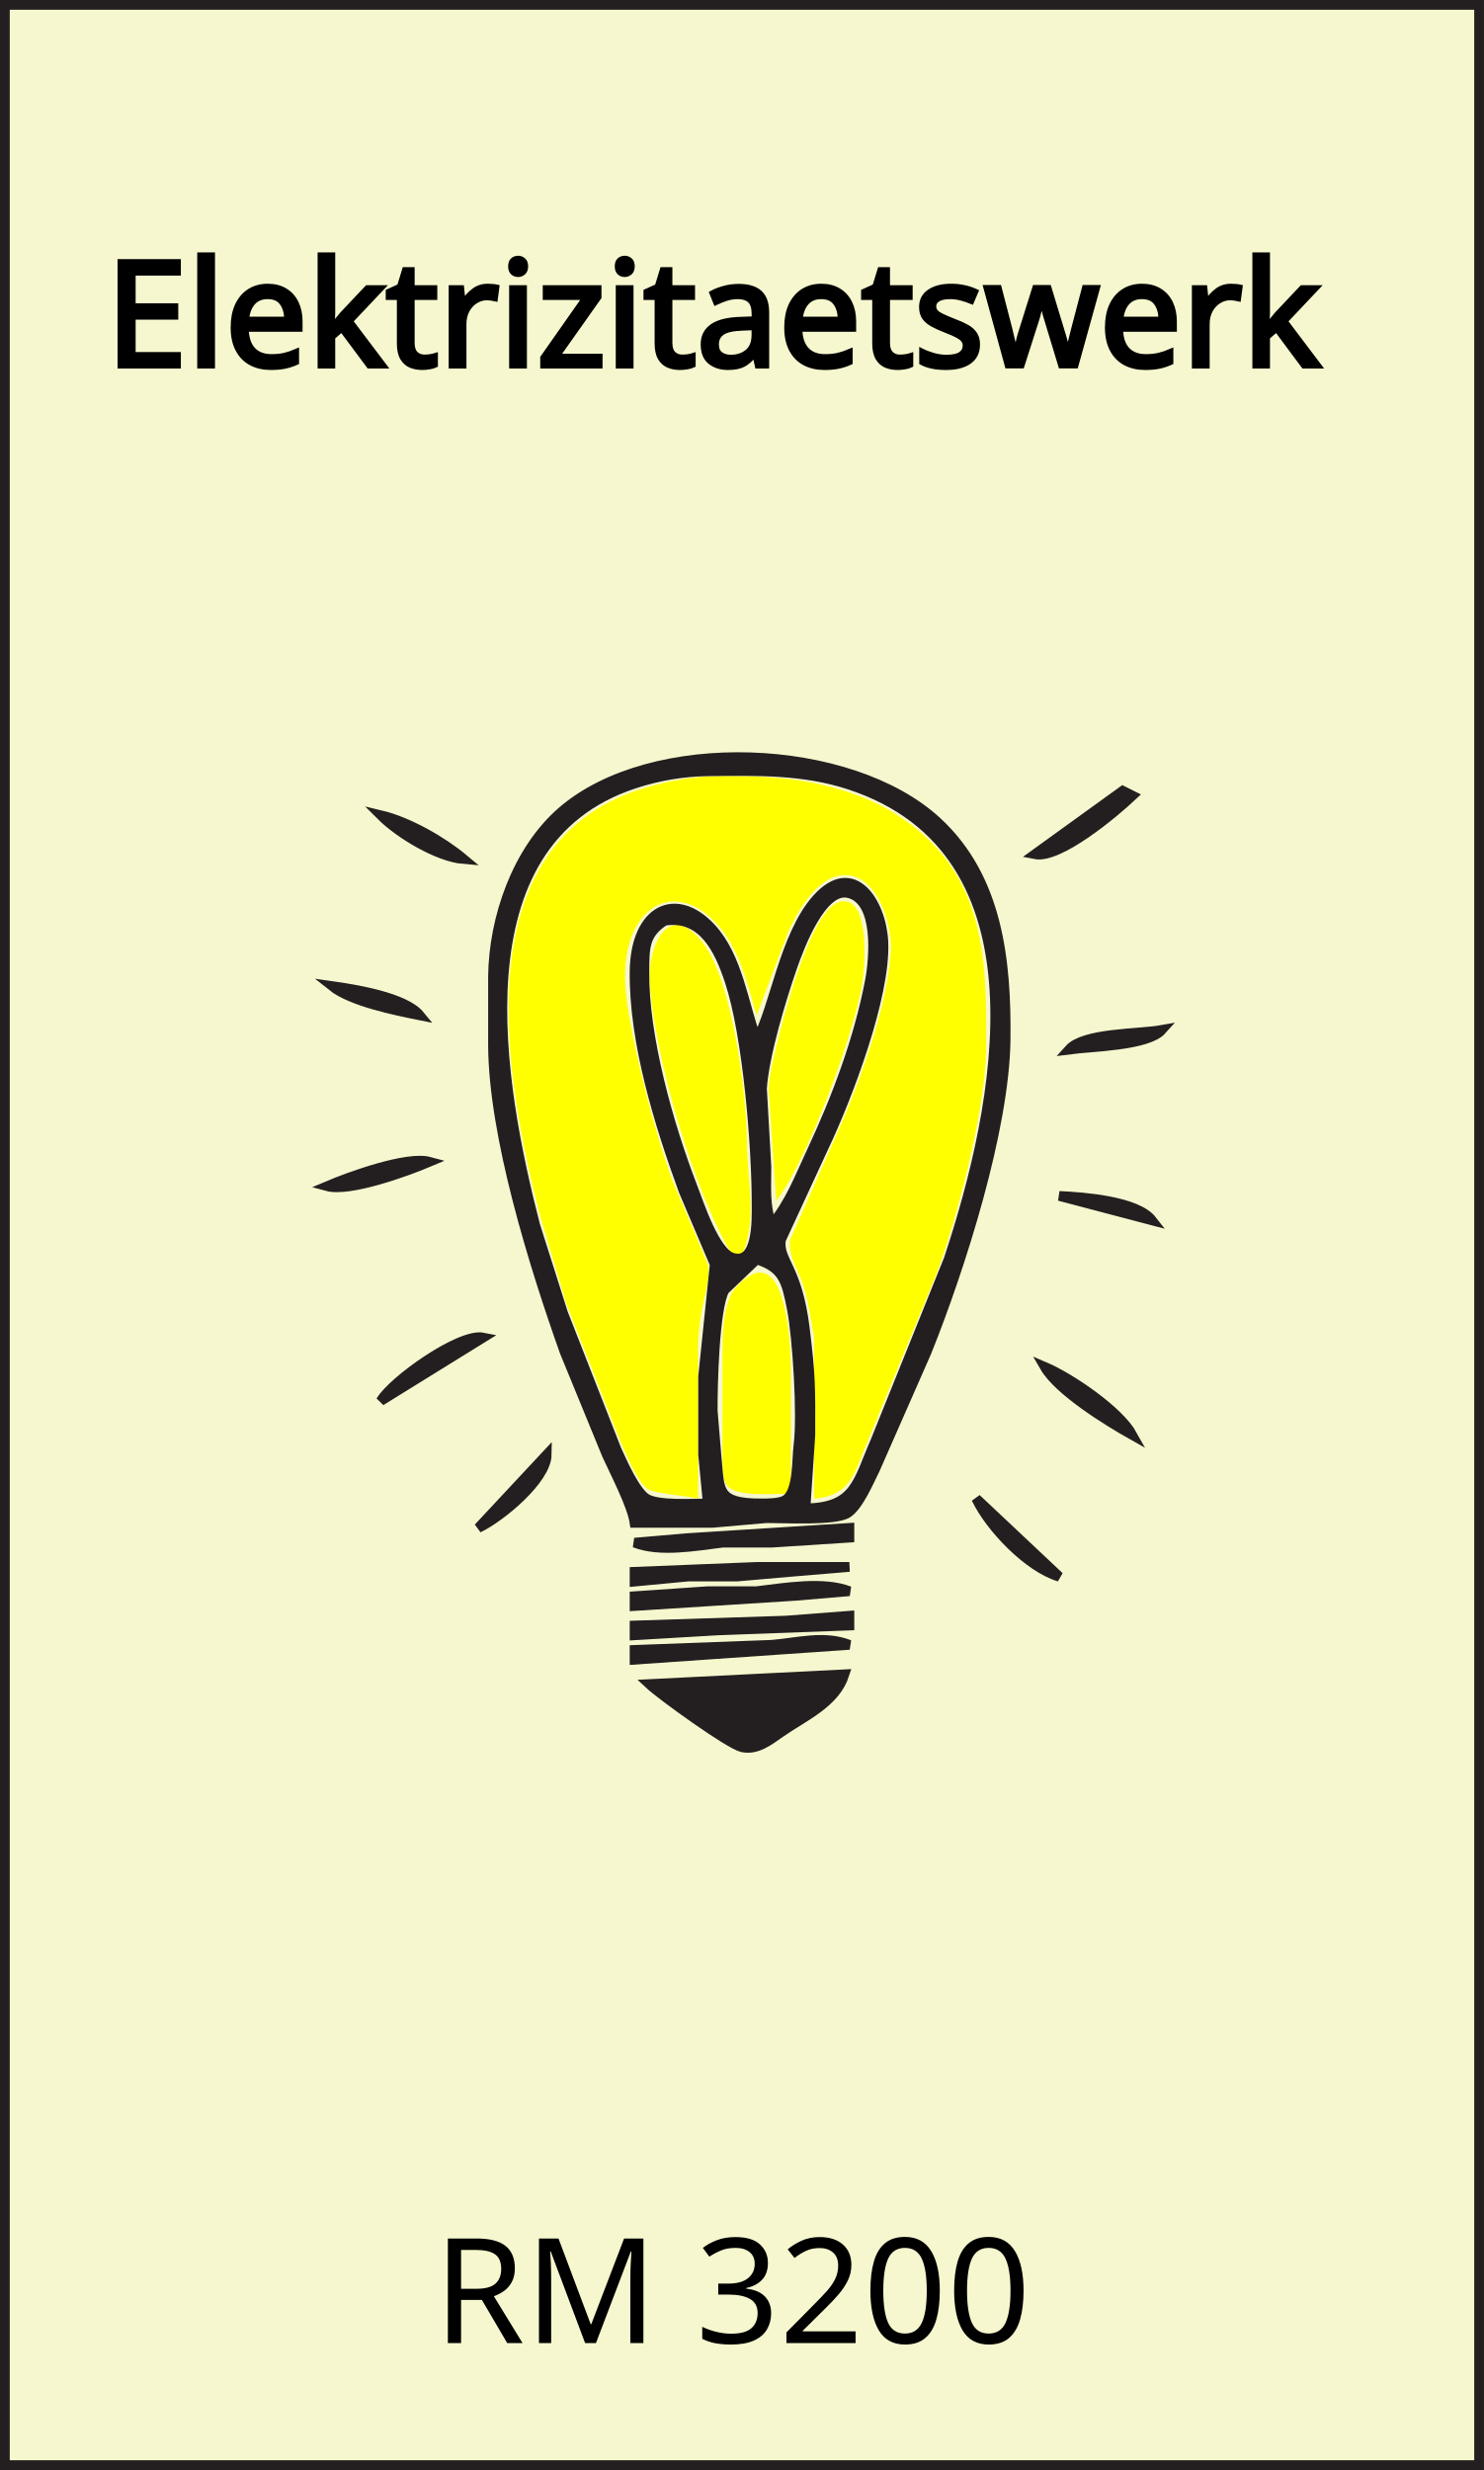
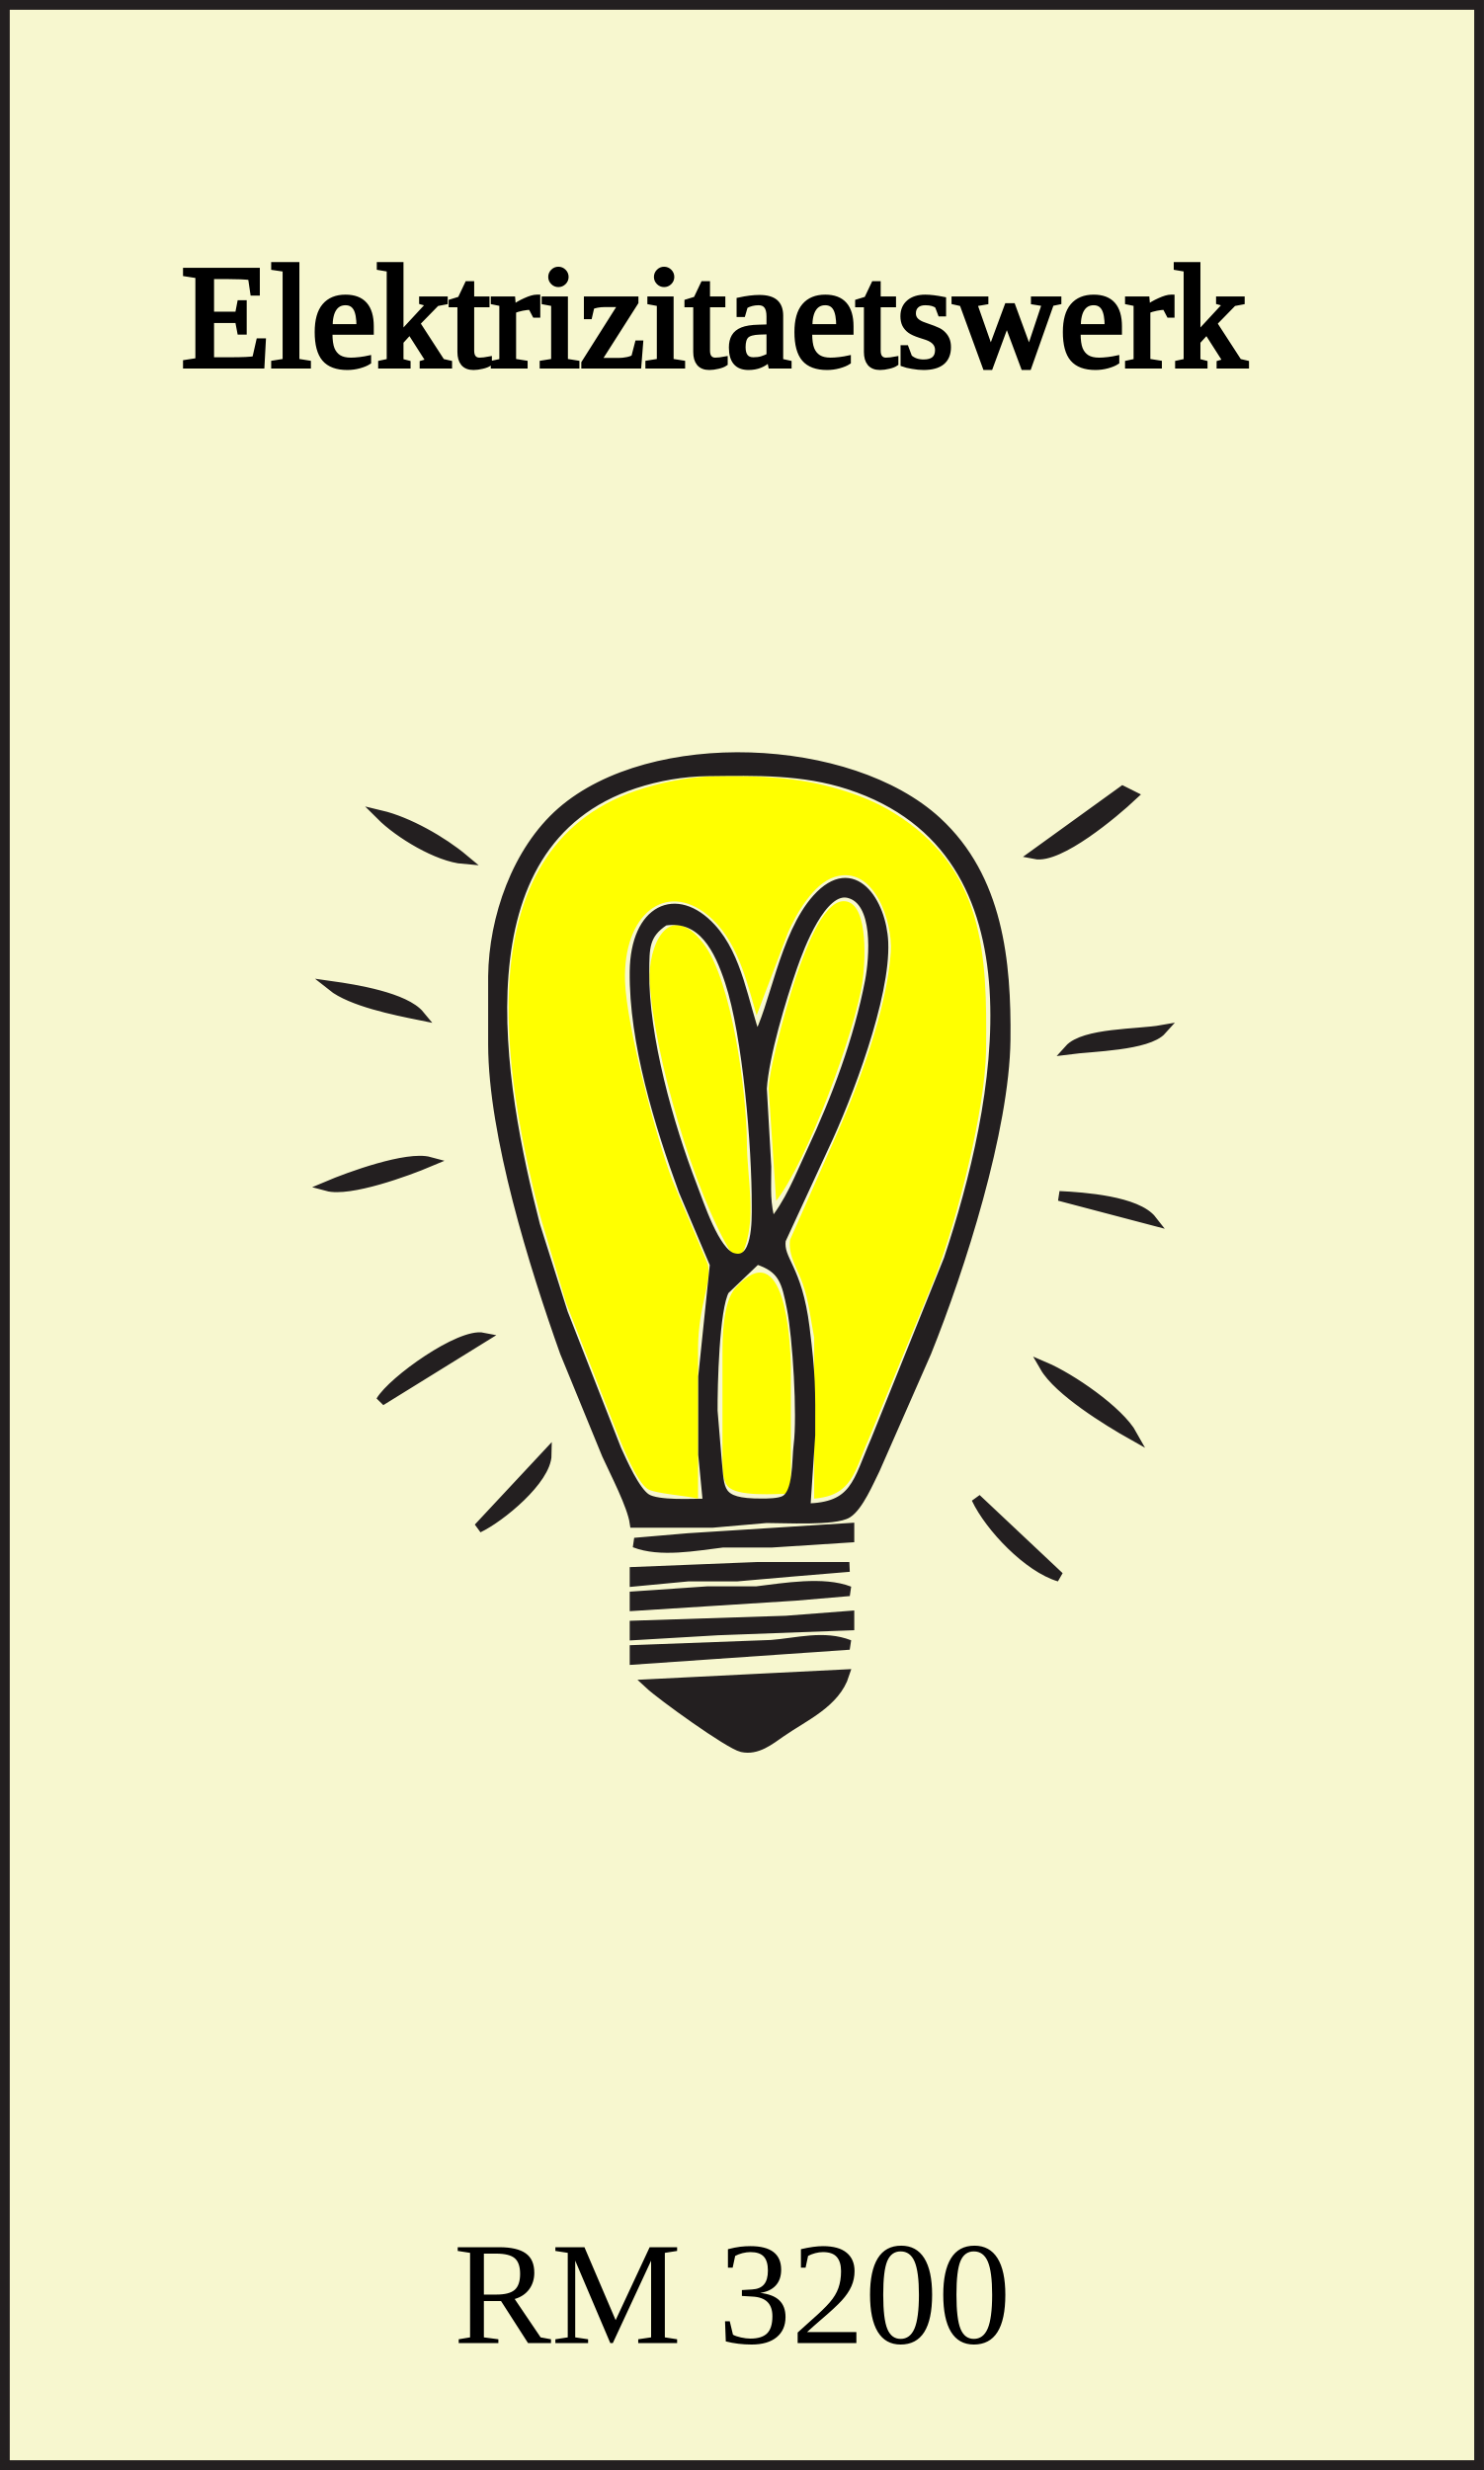
<svg xmlns="http://www.w3.org/2000/svg" width="304" height="506">
  <rect id="field_border" x="0" y="0" width="304" height="506" rx="0" ry="0" fill="#231f20" stroke="" />
  <rect id="field" x="2" y="2" width="300" height="502" rx="0" ry="0" fill="#f7f7cf" stroke="" />
  <path id="gelb" fill="yellow" d="M 132.63,305.01            C 130.38,303.43 127.70,296.68 126.60,294.00              126.60,294.00 116.00,267.00 116.00,267.00              116.00,267.00 110.63,249.00 110.63,249.00              103.30,220.51 94.60,172.64 132.00,161.44              136.86,159.98 141.93,159.06 147.00,159.00              155.57,158.90 163.71,159.23 172.00,161.72              175.92,162.90 179.50,164.32 183.00,166.47              201.70,177.94 202.22,195.54 202.00,215.00              201.85,227.29 196.18,249.36 191.81,261.00              191.81,261.00 177.86,295.00 177.86,295.00              175.07,301.28 174.67,306.37 166.79,307.00              166.79,307.00 166.79,274.00 166.79,274.00              166.07,270.31 165.69,266.53 164.45,263.00              163.43,260.09 161.42,257.19 161.84,254.00              161.84,254.00 170.70,234.00 170.70,234.00              175.65,223.01 181.69,207.01 182.49,195.00              182.89,188.91 179.10,177.13 171.00,179.64              166.68,180.98 163.18,187.08 161.44,191.00              161.44,191.00 155.00,208.00 155.00,208.00              152.90,200.80 151.03,192.41 144.91,187.42              136.39,180.46 127.61,187.28 128.04,201.00              128.33,210.07 134.44,233.25 137.81,242.00              137.81,242.00 145.01,259.00 145.01,259.00              145.84,262.67 143.10,267.39 143.00,276.00              143.00,276.00 143.00,307.00 143.00,307.00              140.50,306.39 134.00,305.96 132.63,305.01 Z            M 157.46,223.00            C 157.62,218.18 161.98,202.84 163.81,198.00              165.06,194.72 168.93,183.39 173.62,184.72              177.97,185.95 177.20,197.52 176.70,201.00              175.24,211.23 165.24,238.15 159.00,246.00              159.00,246.00 157.46,223.00 157.46,223.00 Z            M 133.09,201.00            C 132.69,193.94 136.93,184.03 144.04,193.21              150.01,200.94 152.95,224.08 153.00,234.00              153.04,241.76 155.20,250.08 152.00,257.00              152.00,257.00 150.00,257.00 150.00,257.00              142.15,244.33 133.94,215.96 133.09,201.00 Z            M 149.02,304.40            C 147.96,303.06 148.03,300.62 148.00,299.00              148.00,299.00 148.00,278.00 148.00,278.00              148.01,274.12 148.01,266.74 150.72,263.77              160.76,252.76 161.93,274.42 162.00,280.00              162.00,280.00 162.00,306.00 162.00,306.00              159.06,306.00 150.87,306.73 149.02,304.40 Z" />
  <path id="schawrz" fill="#231f20" stroke="#231f20" stroke-width="2" d="M 124.30,298.00            C 124.30,298.00 115.69,277.00 115.69,277.00              109.43,259.42 101.03,232.49 101.00,214.00              101.00,214.00 101.00,200.00 101.00,200.00              101.14,188.07 105.89,174.31 115.04,166.32              133.48,150.24 174.13,151.94 191.91,168.30              204.52,179.90 206.18,197.00 206.00,213.00              205.78,231.39 196.73,259.81 189.80,277.00              189.80,277.00 179.25,301.00 179.25,301.00              178.01,303.48 175.88,308.53 173.61,309.98              171.07,311.60 160.50,310.98 157.00,311.00              157.00,311.00 146.00,311.96 146.00,311.96              146.00,311.96 130.00,311.96 130.00,311.96              129.48,308.37 125.95,301.64 124.30,298.00 Z            M 179.42,295.00            C 179.42,295.00 194.33,258.00 194.33,258.00              204.79,226.62 215.68,174.40 174.00,160.75              164.47,157.63 154.87,157.89 145.00,158.00              139.96,158.06 134.79,158.95 130.00,160.52              92.95,172.66 102.30,222.53 109.63,251.00              109.63,251.00 115.34,269.00 115.34,269.00              115.34,269.00 126.31,297.00 126.31,297.00              127.50,299.59 130.08,305.50 132.39,306.98              134.74,308.48 142.00,308.00 145.00,308.00              145.00,308.00 144.04,298.00 144.04,298.00              144.04,298.00 144.04,282.00 144.04,282.00              144.04,282.00 146.42,259.00 146.42,259.00              146.42,259.00 140.05,244.00 140.05,244.00              135.07,230.42 129.83,213.47 130.00,199.00              130.16,186.24 138.53,182.37 145.67,190.11              151.17,196.06 152.27,205.58 155.00,213.00              158.62,206.91 160.60,191.63 167.38,184.11              174.82,175.85 180.60,184.92 180.96,193.00              181.45,204.12 173.60,224.80 168.75,235.00              168.75,235.00 159.97,254.00 159.97,254.00              159.40,258.30 163.29,259.46 164.85,272.00              166.06,281.75 166.04,284.29 166.00,294.00              166.00,294.00 165.00,309.00 165.00,309.00              175.31,308.87 175.64,303.67 179.42,295.00 Z            M 232.00,163.00            C 228.21,166.56 216.98,176.00 212.00,175.00              212.00,175.00 230.00,162.00 230.00,162.00              230.00,162.00 232.00,163.00 232.00,163.00 Z            M 95.00,176.00            C 89.66,175.56 81.79,170.79 78.00,167.00              83.60,168.33 90.58,172.30 95.00,176.00 Z            M 166.22,236.00            C 171.38,224.99 175.91,212.96 178.20,201.00              179.08,196.36 180.15,184.47 173.83,182.96              168.31,181.65 163.74,194.01 162.34,198.00              160.04,204.57 156.53,216.21 156.09,223.00              156.09,223.00 157.00,239.00 157.00,239.00              157.01,243.83 156.65,246.24 158.00,251.00              161.86,246.39 163.69,241.39 166.22,236.00 Z            M 132.00,199.00            C 131.85,212.36 136.98,230.50 141.81,243.00              143.17,246.51 146.41,256.58 150.06,257.66              155.28,259.22 155.00,249.83 155.00,247.00              155.02,234.95 153.19,212.21 149.48,201.00              147.36,194.59 144.00,187.40 136.13,188.62              131.89,191.37 132.06,194.26 132.00,199.00 Z            M 86.00,208.00            C 80.89,206.97 71.96,205.17 68.00,202.00              72.77,202.67 82.97,204.31 86.00,208.00 Z            M 238.00,211.00            C 235.11,214.24 223.64,214.39 219.00,215.00              222.09,211.54 233.19,211.86 238.00,211.00 Z            M 88.00,238.00            C 83.40,239.95 71.60,244.25 67.00,243.00              71.60,241.05 83.40,236.75 88.00,238.00 Z            M 236.00,250.00            C 236.00,250.00 217.00,245.00 217.00,245.00              221.98,245.23 232.91,246.02 236.00,250.00 Z            M 148.43,264.27            C 146.31,268.00 145.98,284.11 146.00,289.00              146.00,289.00 146.83,299.00 146.83,299.00              147.47,305.27 146.77,308.04 156.00,307.99              157.31,307.99 159.51,307.98 160.69,307.40              163.60,305.97 163.17,299.11 163.58,296.00              164.36,290.03 163.37,273.89 162.19,268.00              161.12,262.65 160.55,259.73 155.00,258.00              155.00,258.00 148.43,264.27 148.43,264.27 Z            M 99.00,274.00            C 99.00,274.00 78.00,287.00 78.00,287.00              80.48,282.83 94.23,273.03 99.00,274.00 Z            M 232.00,294.00            C 226.90,291.14 216.82,284.90 214.00,280.00              219.28,282.25 229.25,289.01 232.00,294.00 Z            M 98.00,313.00            C 98.00,313.00 112.00,298.00 112.00,298.00              111.93,303.14 102.47,310.89 98.00,313.00 Z            M 217.00,323.00            C 210.69,321.15 202.78,312.89 200.00,307.00              200.00,307.00 217.00,323.00 217.00,323.00 Z            M 141.00,315.09            C 141.00,315.09 174.00,313.00 174.00,313.00              174.00,313.00 174.00,315.00 174.00,315.00              174.00,315.00 158.00,316.03 158.00,316.03              158.00,316.03 148.00,316.03 148.00,316.03              142.50,316.69 135.24,318.08 130.00,316.03              130.00,316.03 141.00,315.09 141.00,315.09 Z            M 155.00,321.00            C 155.00,321.00 174.00,321.00 174.00,321.00              174.00,321.00 162.00,322.00 162.00,322.00              162.00,322.00 151.00,322.96 151.00,322.96              151.00,322.96 141.00,322.96 141.00,322.96              141.00,322.96 130.00,324.00 130.00,324.00              130.00,324.00 130.00,322.00 130.00,322.00              130.00,322.00 155.00,321.00 155.00,321.00 Z            M 145.00,325.97            C 145.00,325.97 155.00,325.97 155.00,325.97              160.62,325.30 168.69,323.89 174.00,325.97              174.00,325.97 163.00,326.91 163.00,326.91              163.00,326.91 130.00,329.00 130.00,329.00              130.00,329.00 130.00,327.00 130.00,327.00              130.00,327.00 145.00,325.97 145.00,325.97 Z            M 161.00,332.00            C 161.00,332.00 174.00,331.00 174.00,331.00              174.00,331.00 174.00,333.00 174.00,333.00              174.00,333.00 147.00,334.00 147.00,334.00              147.00,334.00 130.00,335.00 130.00,335.00              130.00,335.00 130.00,333.00 130.00,333.00              130.00,333.00 161.00,332.00 161.00,332.00 Z            M 158.00,336.96            C 163.38,336.54 168.77,334.92 174.00,336.96              174.00,336.96 130.00,340.00 130.00,340.00              130.00,340.00 130.00,338.00 130.00,338.00              130.00,338.00 158.00,336.96 158.00,336.96 Z            M 173.00,343.00            C 171.12,348.86 164.82,351.51 160.00,354.86              157.64,356.50 155.07,358.61 152.00,357.93              149.39,357.35 135.49,347.32 133.00,345.00              133.00,345.00 173.00,343.00 173.00,343.00 Z" />
-   <text id="tag" font-family="Monopoly" font-size="30px" style="stroke: #000000" text-anchor="middle">
+   <text id="tag" font-size="30px" style="stroke: #000000" text-anchor="middle">
    <tspan x="150" y="75">
				Elektrizitaetswerk
			</tspan>
    <tspan x="150" y="480" stroke-width="0">
				RM 3200
			</tspan>
  </text>
</svg>
